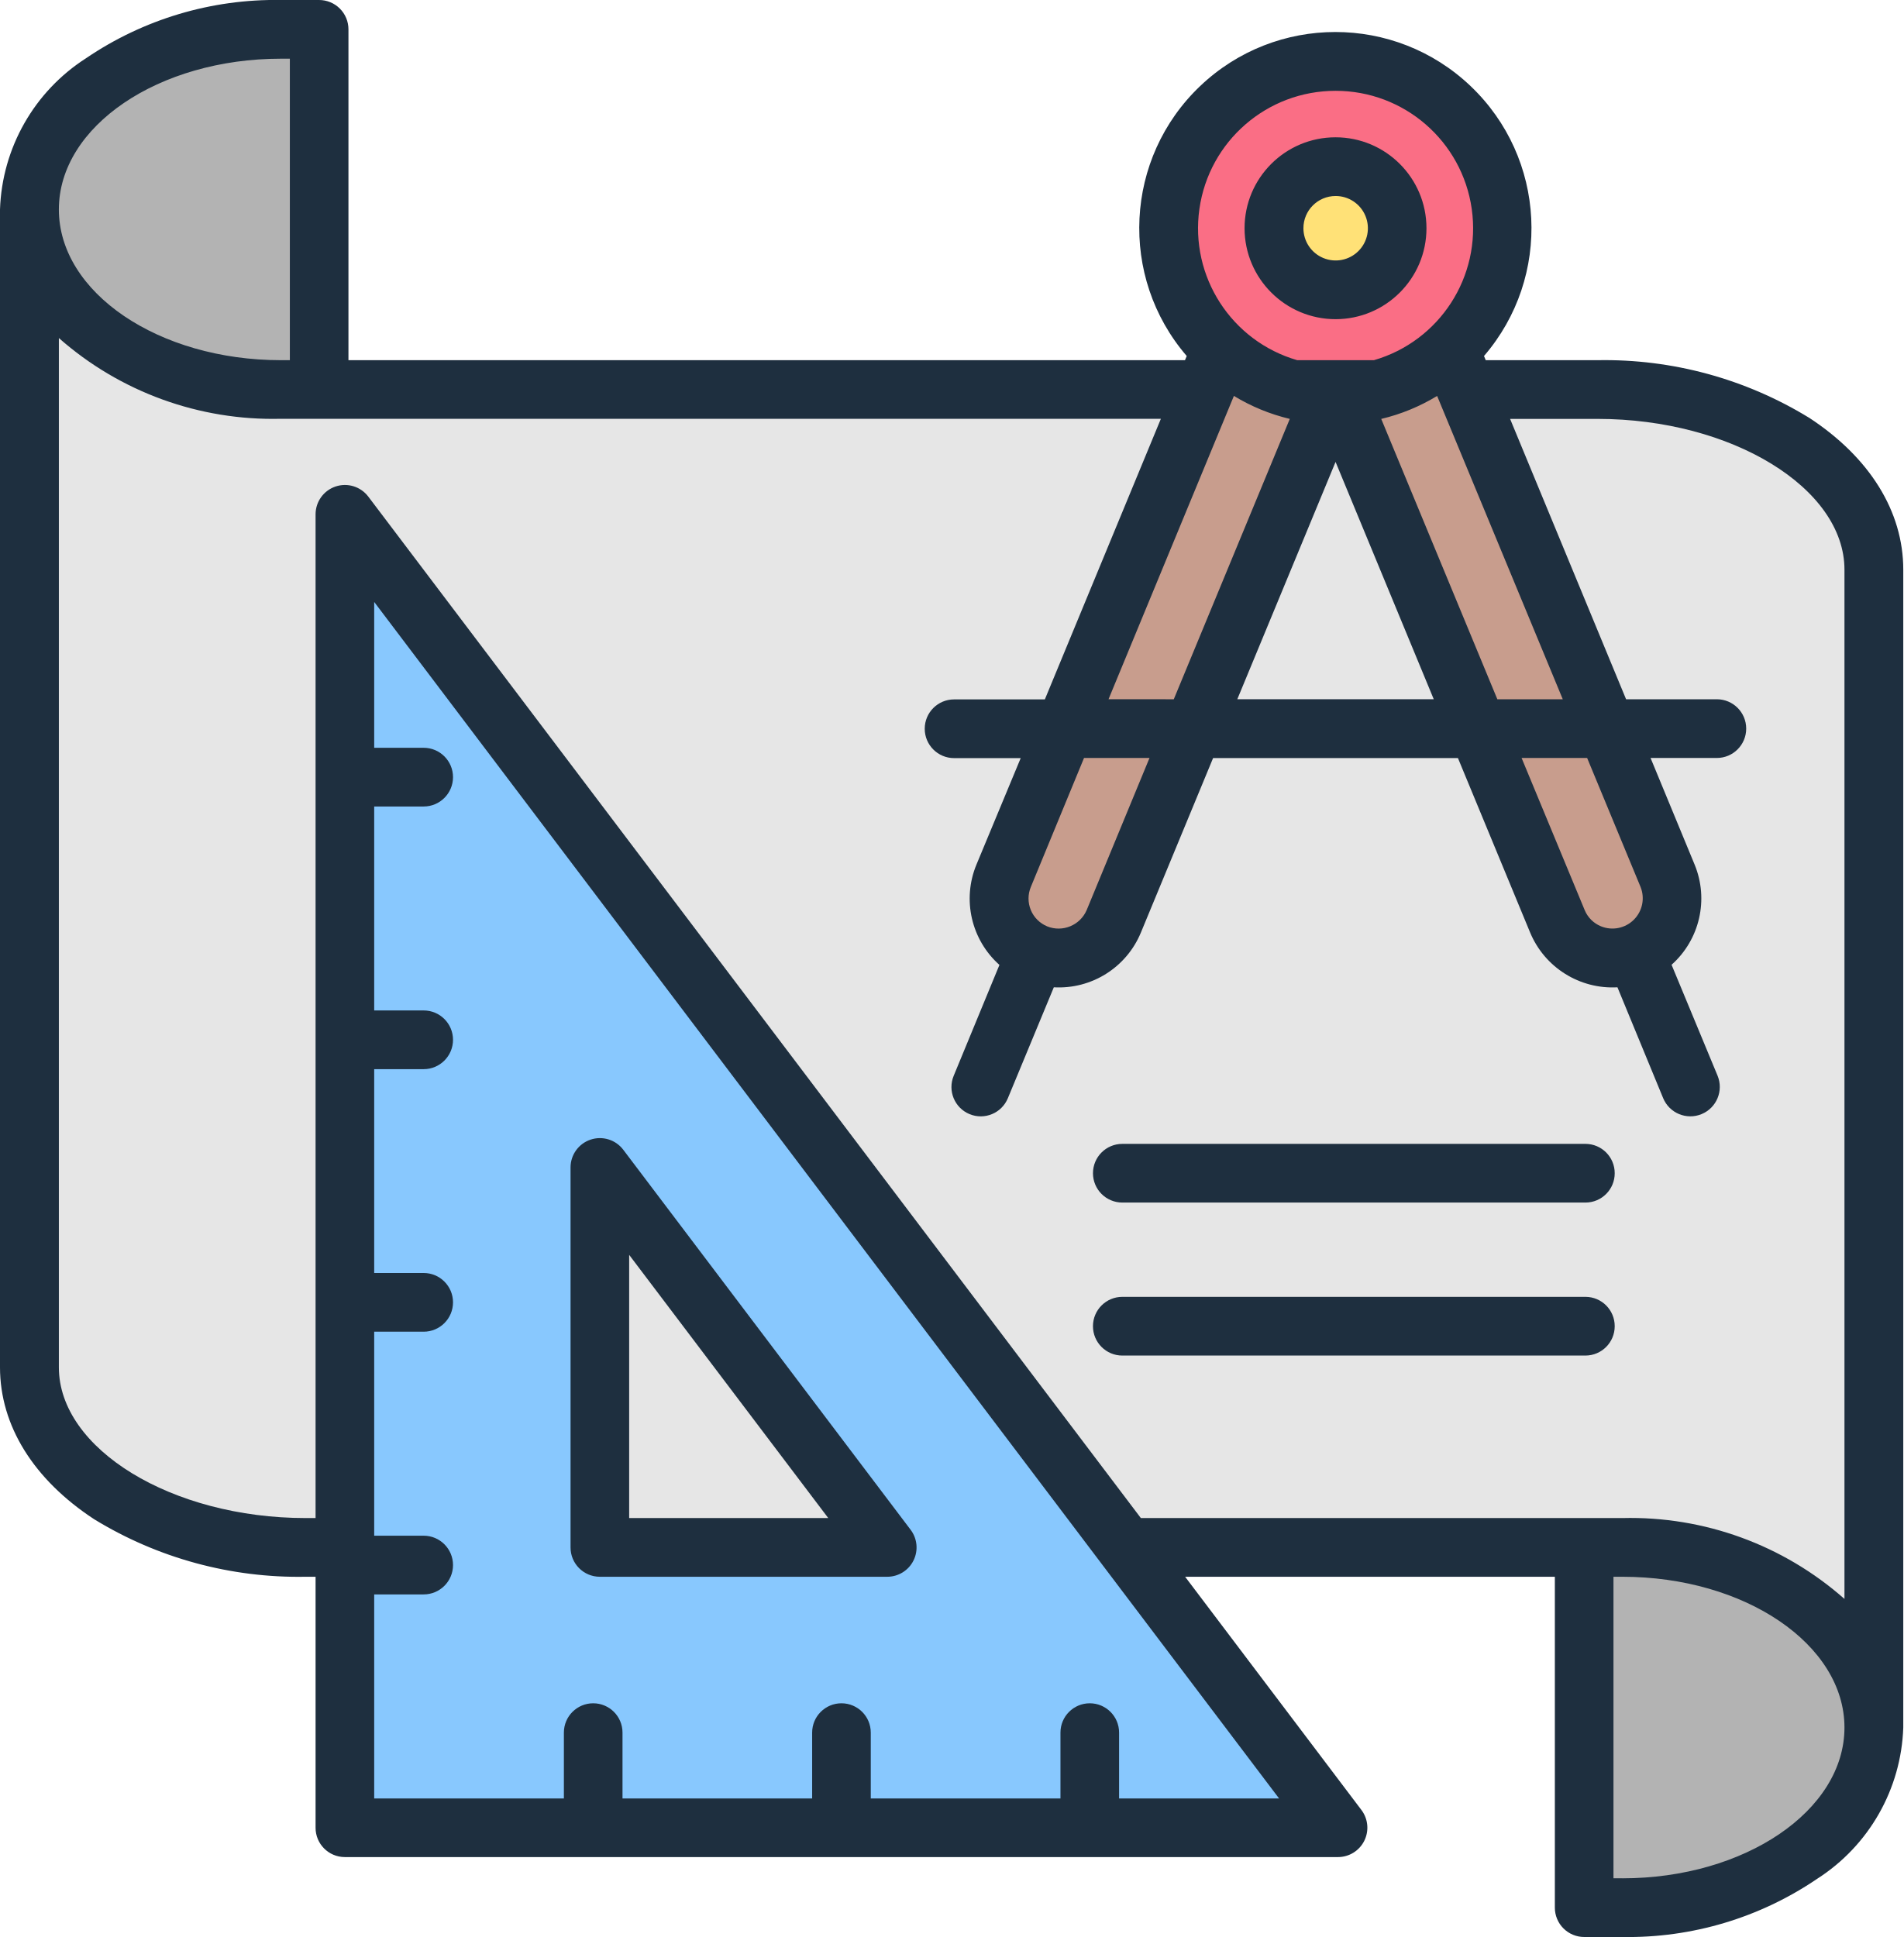
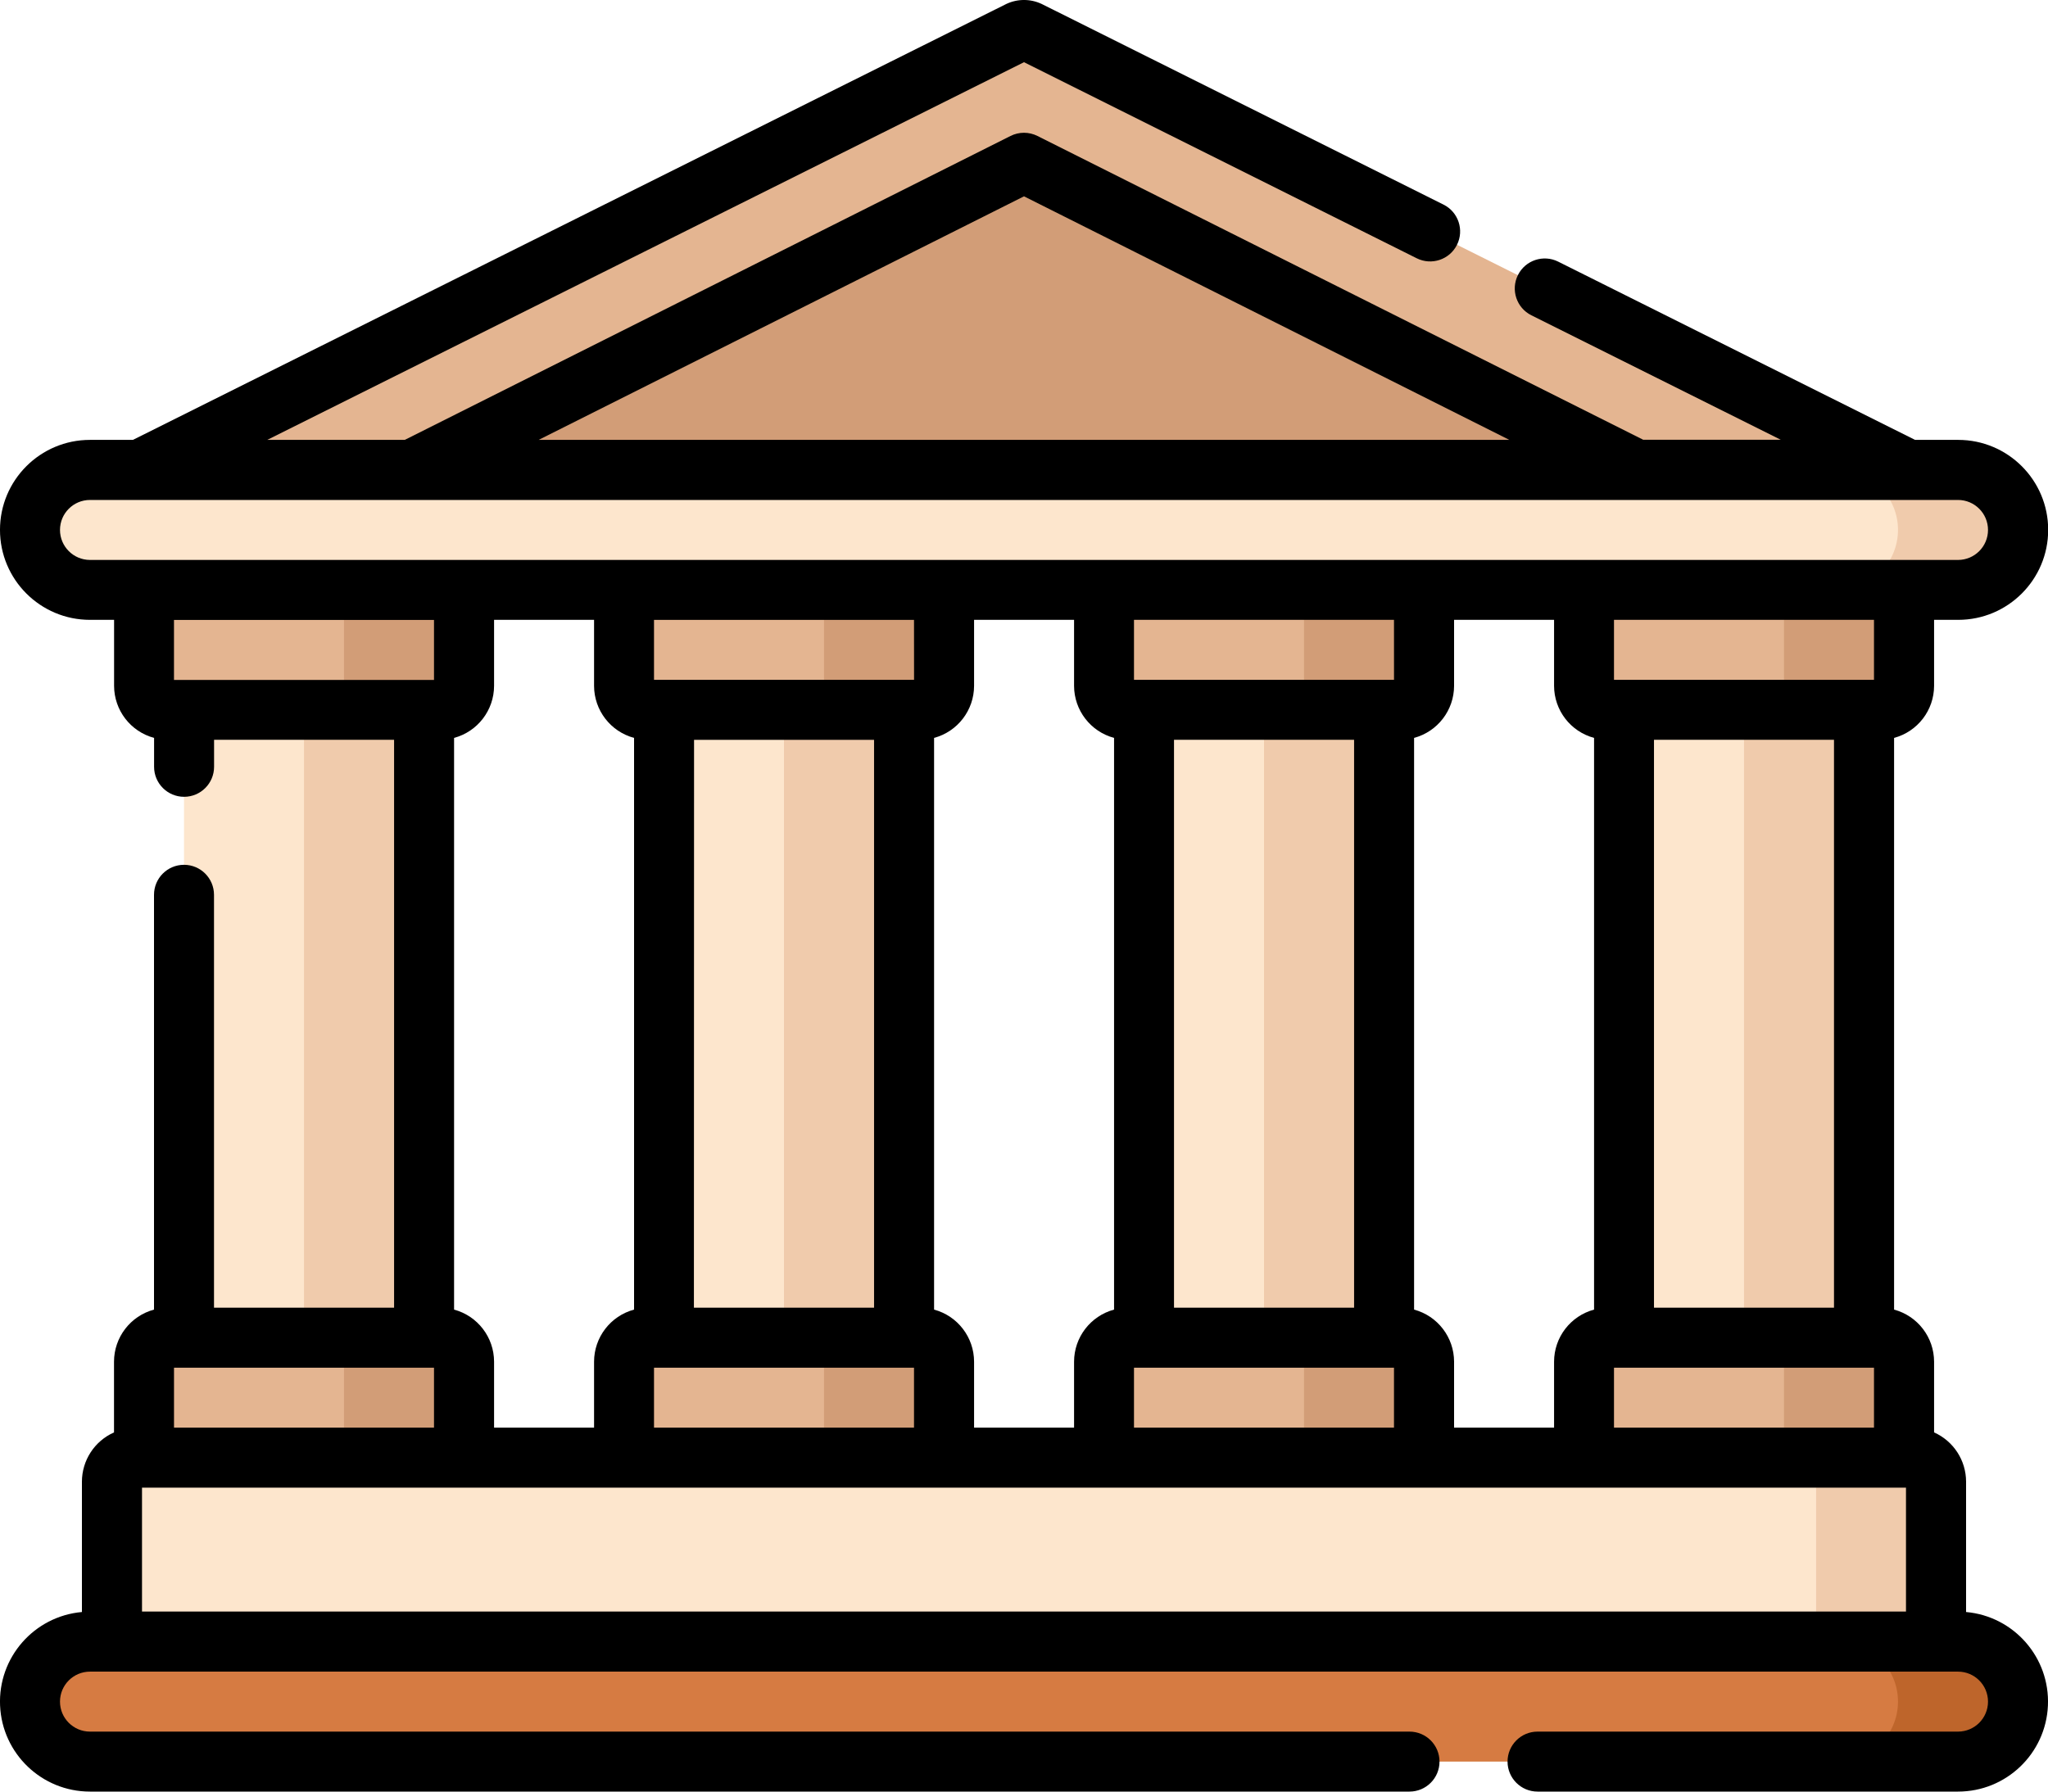
- <svg xmlns="http://www.w3.org/2000/svg" width="80" height="81.429" viewBox="0 0 80 81.429">
-   <g id="Grupo_1143687" data-name="Grupo 1143687" transform="translate(-27.864 -23.895)">
-     <path id="Trazado_978628" data-name="Trazado 978628" d="M34.732,38.331c0-4.182,4.733-7.572,10.571-7.572h1.606V58.976H34.732Z" transform="translate(-5.631 -5.628)" fill="#b3b3b3" fill-rule="evenodd" />
-     <path id="Trazado_978629" data-name="Trazado 978629" d="M409.809,333.211c0,4.182-4.733,7.572-10.571,7.572h-1.606V312.566h12.177v20.645Z" transform="translate(-303.184 -236.69)" fill="#b3b3b3" fill-rule="evenodd" />
-     <path id="Trazado_978630" data-name="Trazado 978630" d="M34.732,72.807c0,4.182,4.733,7.572,10.571,7.572h55.346c6.411,0,11.608,3.39,11.608,7.572v48.675c0-4.182-4.733-7.572-10.571-7.572H46.34c-6.411,0-11.608-3.39-11.608-7.572Z" transform="translate(-5.631 -40.104)" fill="#e6e6e6" fill-rule="evenodd" />
-     <path id="Trazado_978631" data-name="Trazado 978631" d="M150.107,199.2H108.361V143.987Zm-18.949-11.783-12.08-15.977v15.977Z" transform="translate(-66.002 -98.467)" fill="#88c8fe" fill-rule="evenodd" />
-     <path id="Trazado_978632" data-name="Trazado 978632" d="M334.138,91.917,338.766,90l10.307,24.912a2.5,2.5,0,1,1-4.628,1.915Z" transform="translate(-251.123 -54.203)" fill="#c89d8d" fill-rule="evenodd" />
-     <path id="Trazado_978633" data-name="Trazado 978633" d="M276.188,91.917,271.56,90l-10.307,24.912a2.5,2.5,0,0,0,4.628,1.915Z" transform="translate(-191.208 -54.203)" fill="#c89d8d" fill-rule="evenodd" />
-     <circle id="Elipse_11551" data-name="Elipse 11551" cx="7.012" cy="7.012" r="7.012" transform="translate(74.845 29.682) rotate(-22.514)" fill="#fa6e85" />
-     <circle id="Elipse_11552" data-name="Elipse 11552" cx="2.589" cy="2.589" r="2.589" transform="translate(81.409 30.904)" fill="#ffe177" />
-     <path id="Trazado_978634" data-name="Trazado 978634" d="M84,32.135a1.355,1.355,0,1,1-1.351,1.354A1.353,1.353,0,0,1,84,32.135Zm0,5.178a3.823,3.823,0,1,0-3.825-3.823A3.828,3.828,0,0,0,84,37.313ZM95.733,79.647a1.232,1.232,0,0,1-1.227,1.234H75.037a1.234,1.234,0,1,1,0-2.468h19.47A1.23,1.23,0,0,1,95.733,79.647Zm0-6.432a1.23,1.23,0,0,1-1.227,1.234H75.037a1.233,1.233,0,1,1,0-2.467h19.47A1.231,1.231,0,0,1,95.733,73.214ZM54.309,76.648l8.368,11.064H54.309ZM53.072,90.18H65.161a1.232,1.232,0,0,0,.977-1.977L54.059,72.226a1.233,1.233,0,0,0-2.214.743V88.946a1.231,1.231,0,0,0,1.227,1.234Zm52.318.928V47.843c0-3.434-4.751-6.338-10.374-6.338h-3.68l4.875,11.786h3.815a1.234,1.234,0,1,1,0,2.468H97.24l1.85,4.478a3.736,3.736,0,0,1-.967,4.216l1.933,4.662a1.237,1.237,0,0,1-2.287.944L95.848,65.4a3.749,3.749,0,0,1-3.669-2.3l-3.035-7.336H78.852l-3.035,7.336a3.732,3.732,0,0,1-3.659,2.3l-1.933,4.665a1.232,1.232,0,1,1-2.276-.944l1.923-4.662a3.735,3.735,0,0,1-.967-4.216l1.861-4.478h-2.8a1.234,1.234,0,0,1,0-2.468h3.815L76.658,41.5H39.673a13.592,13.592,0,0,1-9.335-3.394V81.375c0,3.434,4.751,6.337,10.374,6.337h.416v-42.2a1.233,1.233,0,0,1,2.214-.743L75.816,87.712H96.055a13.586,13.586,0,0,1,9.335,3.4Zm-9.335,11.748h-.374V90.18h.374c5.145,0,9.335,2.844,9.335,6.338S101.2,102.857,96.055,102.857ZM74.9,99.5h6.726L43.592,49.2v6.131h2.079a1.234,1.234,0,1,1,0,2.468H43.592v8.574h2.079a1.234,1.234,0,1,1,0,2.468H43.592V77.41h2.079a1.234,1.234,0,1,1,0,2.468H43.592v8.576h2.079a1.234,1.234,0,1,1,0,2.468H43.592V99.5h7.973V96.731a1.232,1.232,0,1,1,2.464,0V99.5H62V96.731a1.232,1.232,0,1,1,2.464,0V99.5h7.973V96.731a1.232,1.232,0,1,1,2.464,0V99.5ZM39.673,26.362h.374V39.037h-.374c-5.145,0-9.335-2.843-9.335-6.337S34.527,26.362,39.673,26.362ZM84,27.713a5.776,5.776,0,0,0-1.611,11.324h3.223A5.776,5.776,0,0,0,84,27.713Zm0,15.6,4.127,9.977H79.87Zm-9.543,9.977,5.27-12.751a8.141,8.141,0,0,0,2.349.966L77.2,53.291Zm-2.578,9.548a1.265,1.265,0,0,1-.686-1.659l2.235-5.421H76.18l-2.64,6.393a1.285,1.285,0,0,1-1.663.687ZM90.8,53.291,85.92,41.506a8.14,8.14,0,0,0,2.349-.966L93.55,53.291Zm6.019,7.889a1.274,1.274,0,0,1-1.663,1.656,1.251,1.251,0,0,1-.686-.684l-2.651-6.393h2.755ZM103.9,41.455a16.436,16.436,0,0,0-8.888-2.418h-4.7l-.073-.176a8.243,8.243,0,1,0-12.495,0l-.073.176H42.51V25.129a1.233,1.233,0,0,0-1.237-1.234h-1.6a14.151,14.151,0,0,0-8.191,2.447A7.863,7.863,0,0,0,27.864,32.7V81.375c0,2.453,1.414,4.721,3.96,6.388a16.435,16.435,0,0,0,8.888,2.417h.416v10.549a1.231,1.231,0,0,0,1.227,1.235H84.1a1.235,1.235,0,0,0,.988-1.978L77.677,90.18H93.217V104.09a1.234,1.234,0,0,0,1.237,1.234h1.6a14.143,14.143,0,0,0,8.191-2.448,7.863,7.863,0,0,0,3.617-6.359V47.843c0-2.453-1.414-4.721-3.96-6.388Z" fill="#1e2f3f" fill-rule="evenodd" />
+ <svg xmlns="http://www.w3.org/2000/svg" width="85" height="74.375" viewBox="0 0 85 74.375">
+   <g id="Grupo_1099891" data-name="Grupo 1099891" transform="translate(0 -32)">
+     <path id="Trazado_876031" data-name="Trazado 876031" d="M71.493,39.543a.463.463,0,0,1,.394,0l36.493,18.218H35Z" transform="translate(-29.189 -6.254)" fill="#e4b591" />
+     <path id="Trazado_876032" data-name="Trazado 876032" d="M103,85.453,128.4,72.7l25.4,12.75Z" transform="translate(-85.9 -33.946)" fill="#d29d77" />
+     <path id="Trazado_876033" data-name="Trazado 876033" d="M87.52,447.48H9.99a2.49,2.49,0,1,1,0-4.98H87.52a2.49,2.49,0,0,1,0,4.98Z" transform="translate(-6.255 -342.351)" fill="#d67b42" />
+     <path id="Trazado_876034" data-name="Trazado 876034" d="M464.48,442.5H459.5a2.49,2.49,0,0,1,0,4.98h4.98a2.49,2.49,0,0,0,0-4.98Z" transform="translate(-383.216 -342.351)" fill="#be652b" />
+     <path id="Trazado_876035" data-name="Trazado 876035" d="M87.52,154.48H9.99a2.49,2.49,0,1,1,0-4.98H87.52a2.49,2.49,0,0,1,0,4.98Z" transform="translate(-6.255 -97.993)" fill="#fde6cd" />
+     <path id="Trazado_876036" data-name="Trazado 876036" d="M464.48,149.5H459.5a2.49,2.49,0,0,1,0,4.98h4.98a2.49,2.49,0,0,0,0-4.98Z" transform="translate(-383.216 -97.993)" fill="#f0cbac" />
+     <g id="Grupo_1099890" data-name="Grupo 1099890" transform="translate(5.977 56.487)">
+       <path id="Trazado_876037" data-name="Trazado 876037" d="M48.285,184.48H37a1,1,0,0,1-1-1V179.5H49.281v3.984A1,1,0,0,1,48.285,184.48Z" transform="translate(-36 -179.5)" fill="#e4b591" />
+       <path id="Trazado_876038" data-name="Trazado 876038" d="M86,179.5v4.98h3.984a1,1,0,0,0,1-1V179.5Z" transform="translate(-77.699 -179.5)" fill="#d29d77" />
+       <path id="Trazado_876039" data-name="Trazado 876039" d="M49.281,371.48H36V367.5a1,1,0,0,1,1-1H48.285a1,1,0,0,1,1,1Z" transform="translate(-36 -335.455)" fill="#e4b591" />
+       <path id="Trazado_876040" data-name="Trazado 876040" d="M86,366.5v4.98h4.98V367.5a1,1,0,0,0-1-1Z" transform="translate(-77.699 -335.455)" fill="#d29d77" />
+       <path id="Trazado_876041" data-name="Trazado 876041" d="M46,209.5h9.961v26.064H46Z" transform="translate(-44.34 -204.52)" fill="#fde6cd" />
+       <path id="Trazado_876042" data-name="Trazado 876042" d="M76,209.5h4.98v26.064H76Z" transform="translate(-69.359 -204.52)" fill="#f0cbac" />
+       <path id="Trazado_876043" data-name="Trazado 876043" d="M168.285,184.48H157a1,1,0,0,1-1-1V179.5h13.281v3.984A1,1,0,0,1,168.285,184.48Z" transform="translate(-136.078 -179.5)" fill="#e4b591" />
+       <path id="Trazado_876044" data-name="Trazado 876044" d="M206,179.5v4.98h3.984a1,1,0,0,0,1-1V179.5Z" transform="translate(-177.777 -179.5)" fill="#d29d77" />
+       <path id="Trazado_876045" data-name="Trazado 876045" d="M169.281,371.48H156V367.5a1,1,0,0,1,1-1h11.289a1,1,0,0,1,1,1Z" transform="translate(-136.078 -335.455)" fill="#e4b591" />
+       <path id="Trazado_876046" data-name="Trazado 876046" d="M206,366.5v4.98h4.98V367.5a1,1,0,0,0-1-1Z" transform="translate(-177.777 -335.455)" fill="#d29d77" />
+       <path id="Trazado_876047" data-name="Trazado 876047" d="M166,209.5h9.961v26.064H166Z" transform="translate(-144.418 -204.52)" fill="#fde6cd" />
+       <path id="Trazado_876048" data-name="Trazado 876048" d="M196,209.5h4.98v26.064H196Z" transform="translate(-169.438 -204.52)" fill="#f0cbac" />
+       <path id="Trazado_876049" data-name="Trazado 876049" d="M288.285,184.48H277a1,1,0,0,1-1-1V179.5h13.281v3.984A1,1,0,0,1,288.285,184.48Z" transform="translate(-236.156 -179.5)" fill="#e4b591" />
+       <path id="Trazado_876050" data-name="Trazado 876050" d="M326,179.5v4.98h3.984a1,1,0,0,0,1-1V179.5Z" transform="translate(-277.855 -179.5)" fill="#d29d77" />
+       <path id="Trazado_876051" data-name="Trazado 876051" d="M289.281,371.48H276V367.5a1,1,0,0,1,1-1h11.289a1,1,0,0,1,1,1Z" transform="translate(-236.156 -335.455)" fill="#e4b591" />
+       <path id="Trazado_876052" data-name="Trazado 876052" d="M326,366.5v4.98h4.98V367.5a1,1,0,0,0-1-1Z" transform="translate(-277.855 -335.455)" fill="#d29d77" />
+       <path id="Trazado_876053" data-name="Trazado 876053" d="M286,209.5h9.961v26.064H286Z" transform="translate(-244.496 -204.52)" fill="#fde6cd" />
+       <path id="Trazado_876054" data-name="Trazado 876054" d="M316,209.5h4.98v26.064H316Z" transform="translate(-269.516 -204.52)" fill="#f0cbac" />
+       <path id="Trazado_876055" data-name="Trazado 876055" d="M408.285,184.48H397a1,1,0,0,1-1-1V179.5h13.281v3.984A1,1,0,0,1,408.285,184.48Z" transform="translate(-336.234 -179.5)" fill="#e4b591" />
+       <path id="Trazado_876056" data-name="Trazado 876056" d="M446,179.5v4.98h3.984a1,1,0,0,0,1-1V179.5Z" transform="translate(-377.934 -179.5)" fill="#d29d77" />
+       <path id="Trazado_876057" data-name="Trazado 876057" d="M409.281,371.48H396V367.5a1,1,0,0,1,1-1h11.289a1,1,0,0,1,1,1Z" transform="translate(-336.234 -335.455)" fill="#e4b591" />
+       <path id="Trazado_876058" data-name="Trazado 876058" d="M446,366.5v4.98h4.98V367.5a1,1,0,0,0-1-1Z" transform="translate(-377.934 -335.455)" fill="#d29d77" />
+       <path id="Trazado_876059" data-name="Trazado 876059" d="M406,209.5h9.961v26.064H406Z" transform="translate(-344.574 -204.52)" fill="#fde6cd" />
+       <path id="Trazado_876060" data-name="Trazado 876060" d="M436,209.5h4.98v26.064H436Z" transform="translate(-369.594 -204.52)" fill="#f0cbac" />
+     </g>
+     <path id="Trazado_876061" data-name="Trazado 876061" d="M103.7,404.137H28V397.5a1,1,0,0,1,1-1h73.711a1,1,0,0,1,1,1Z" transform="translate(-23.352 -303.987)" fill="#fde6cd" />
+     <path id="Trazado_876062" data-name="Trazado 876062" d="M452.98,396.5H448a1,1,0,0,1,1,1v6.641h4.98V397.5A1,1,0,0,0,452.98,396.5Z" transform="translate(-373.625 -303.987)" fill="#f0cbac" />
+     <path id="Trazado_876063" data-name="Trazado 876063" d="M81.6,98.92V93.509a2.243,2.243,0,0,0-1.328-2.045V88.528a2.243,2.243,0,0,0-1.66-2.162V62.633a2.243,2.243,0,0,0,1.66-2.162V57.732h1a3.735,3.735,0,1,0,0-7.471H79.483l-14.813-7.4a1.245,1.245,0,1,0-1.112,2.228l10.351,5.167H68.2L43.058,37.644a1.245,1.245,0,0,0-1.117,0L16.8,50.261H11.092L42.5,34.582l16.3,8.14a1.245,1.245,0,1,0,1.112-2.228L43.253,32.174l-.018-.009a1.716,1.716,0,0,0-1.47,0l-.018.009L5.517,50.261H3.735a3.735,3.735,0,0,0,0,7.471h1v2.739a2.243,2.243,0,0,0,1.66,2.162v1.2a1.245,1.245,0,1,0,2.49,0V62.712h7.471V86.287H8.882V69.146a1.245,1.245,0,0,0-2.49,0v17.22a2.243,2.243,0,0,0-1.66,2.162v2.936A2.243,2.243,0,0,0,3.4,93.509V98.92a3.735,3.735,0,0,0,.332,7.455H58.5a1.245,1.245,0,1,0,0-2.49H3.735a1.245,1.245,0,0,1,0-2.49H81.265a1.245,1.245,0,0,1,0,2.49H63.814a1.245,1.245,0,1,0,0,2.49H81.265A3.735,3.735,0,0,0,81.6,98.92Zm-21.25-7.652V88.528a2.243,2.243,0,0,0-1.66-2.162V62.633a2.243,2.243,0,0,0,1.66-2.162V57.732H64.5v2.739a2.243,2.243,0,0,0,1.66,2.162V86.366a2.243,2.243,0,0,0-1.66,2.162v2.739h-4.15Zm-19.922,0V88.528a2.243,2.243,0,0,0-1.66-2.162V62.633a2.243,2.243,0,0,0,1.66-2.162V57.732h4.15v2.739a2.243,2.243,0,0,0,1.66,2.162V86.366a2.243,2.243,0,0,0-1.66,2.162v2.739h-4.15Zm-19.922,0V88.528a2.243,2.243,0,0,0-1.66-2.162V62.633a2.243,2.243,0,0,0,1.66-2.162V57.732h4.15v2.739a2.243,2.243,0,0,0,1.66,2.162V86.366a2.243,2.243,0,0,0-1.66,2.162v2.739H20.5Zm8.3-28.555h7.471V86.287H28.8Zm9.131-2.49H27.144v-2.49H37.935ZM27.144,88.777H37.935v2.49H27.144ZM48.726,62.712H56.2V86.287H48.726Zm9.131-2.49H47.065v-2.49H57.856ZM47.065,88.777H57.856v2.49H47.065Zm29.053-2.49H68.647V62.712h7.471Zm-9.131,2.49H77.778v2.49H66.987ZM77.778,60.222H66.987v-2.49H77.778ZM42.5,40.15,62.644,50.261H22.356ZM2.49,54a1.246,1.246,0,0,1,1.245-1.245H81.265a1.245,1.245,0,0,1,0,2.49H3.735A1.247,1.247,0,0,1,2.49,54Zm4.731,6.226v-2.49H18.013v2.49ZM18.013,88.777v2.49H7.222v-2.49ZM5.894,98.9V93.758H79.106V98.9Z" />
  </g>
</svg>
